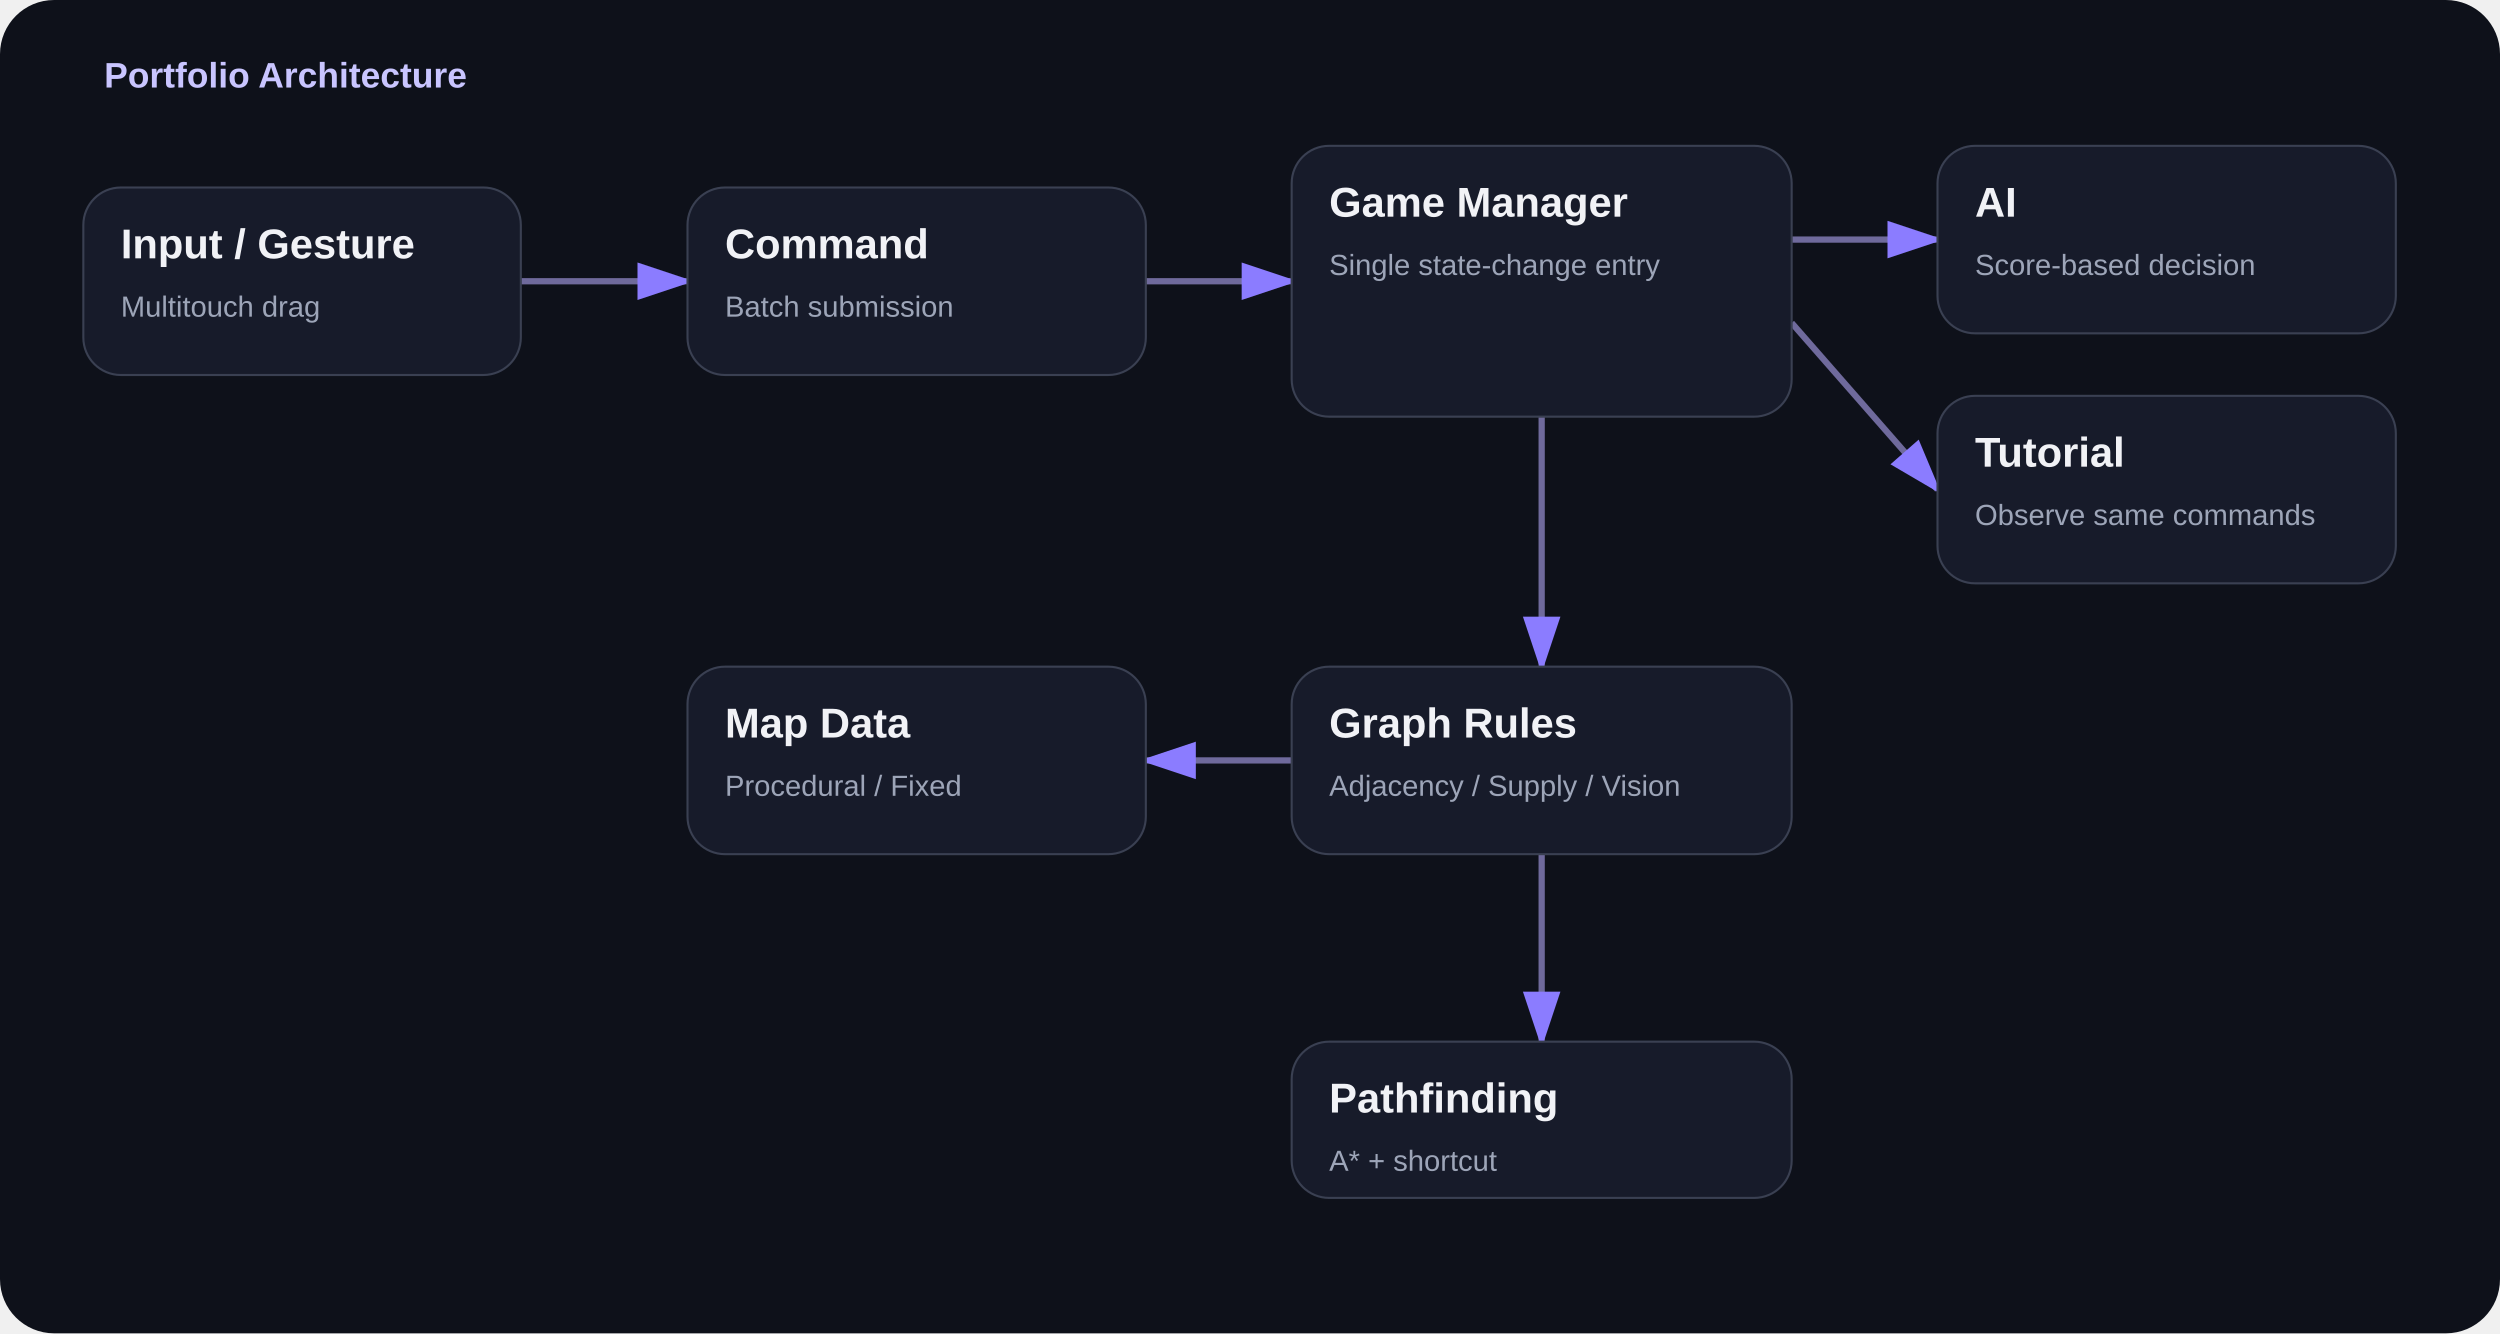
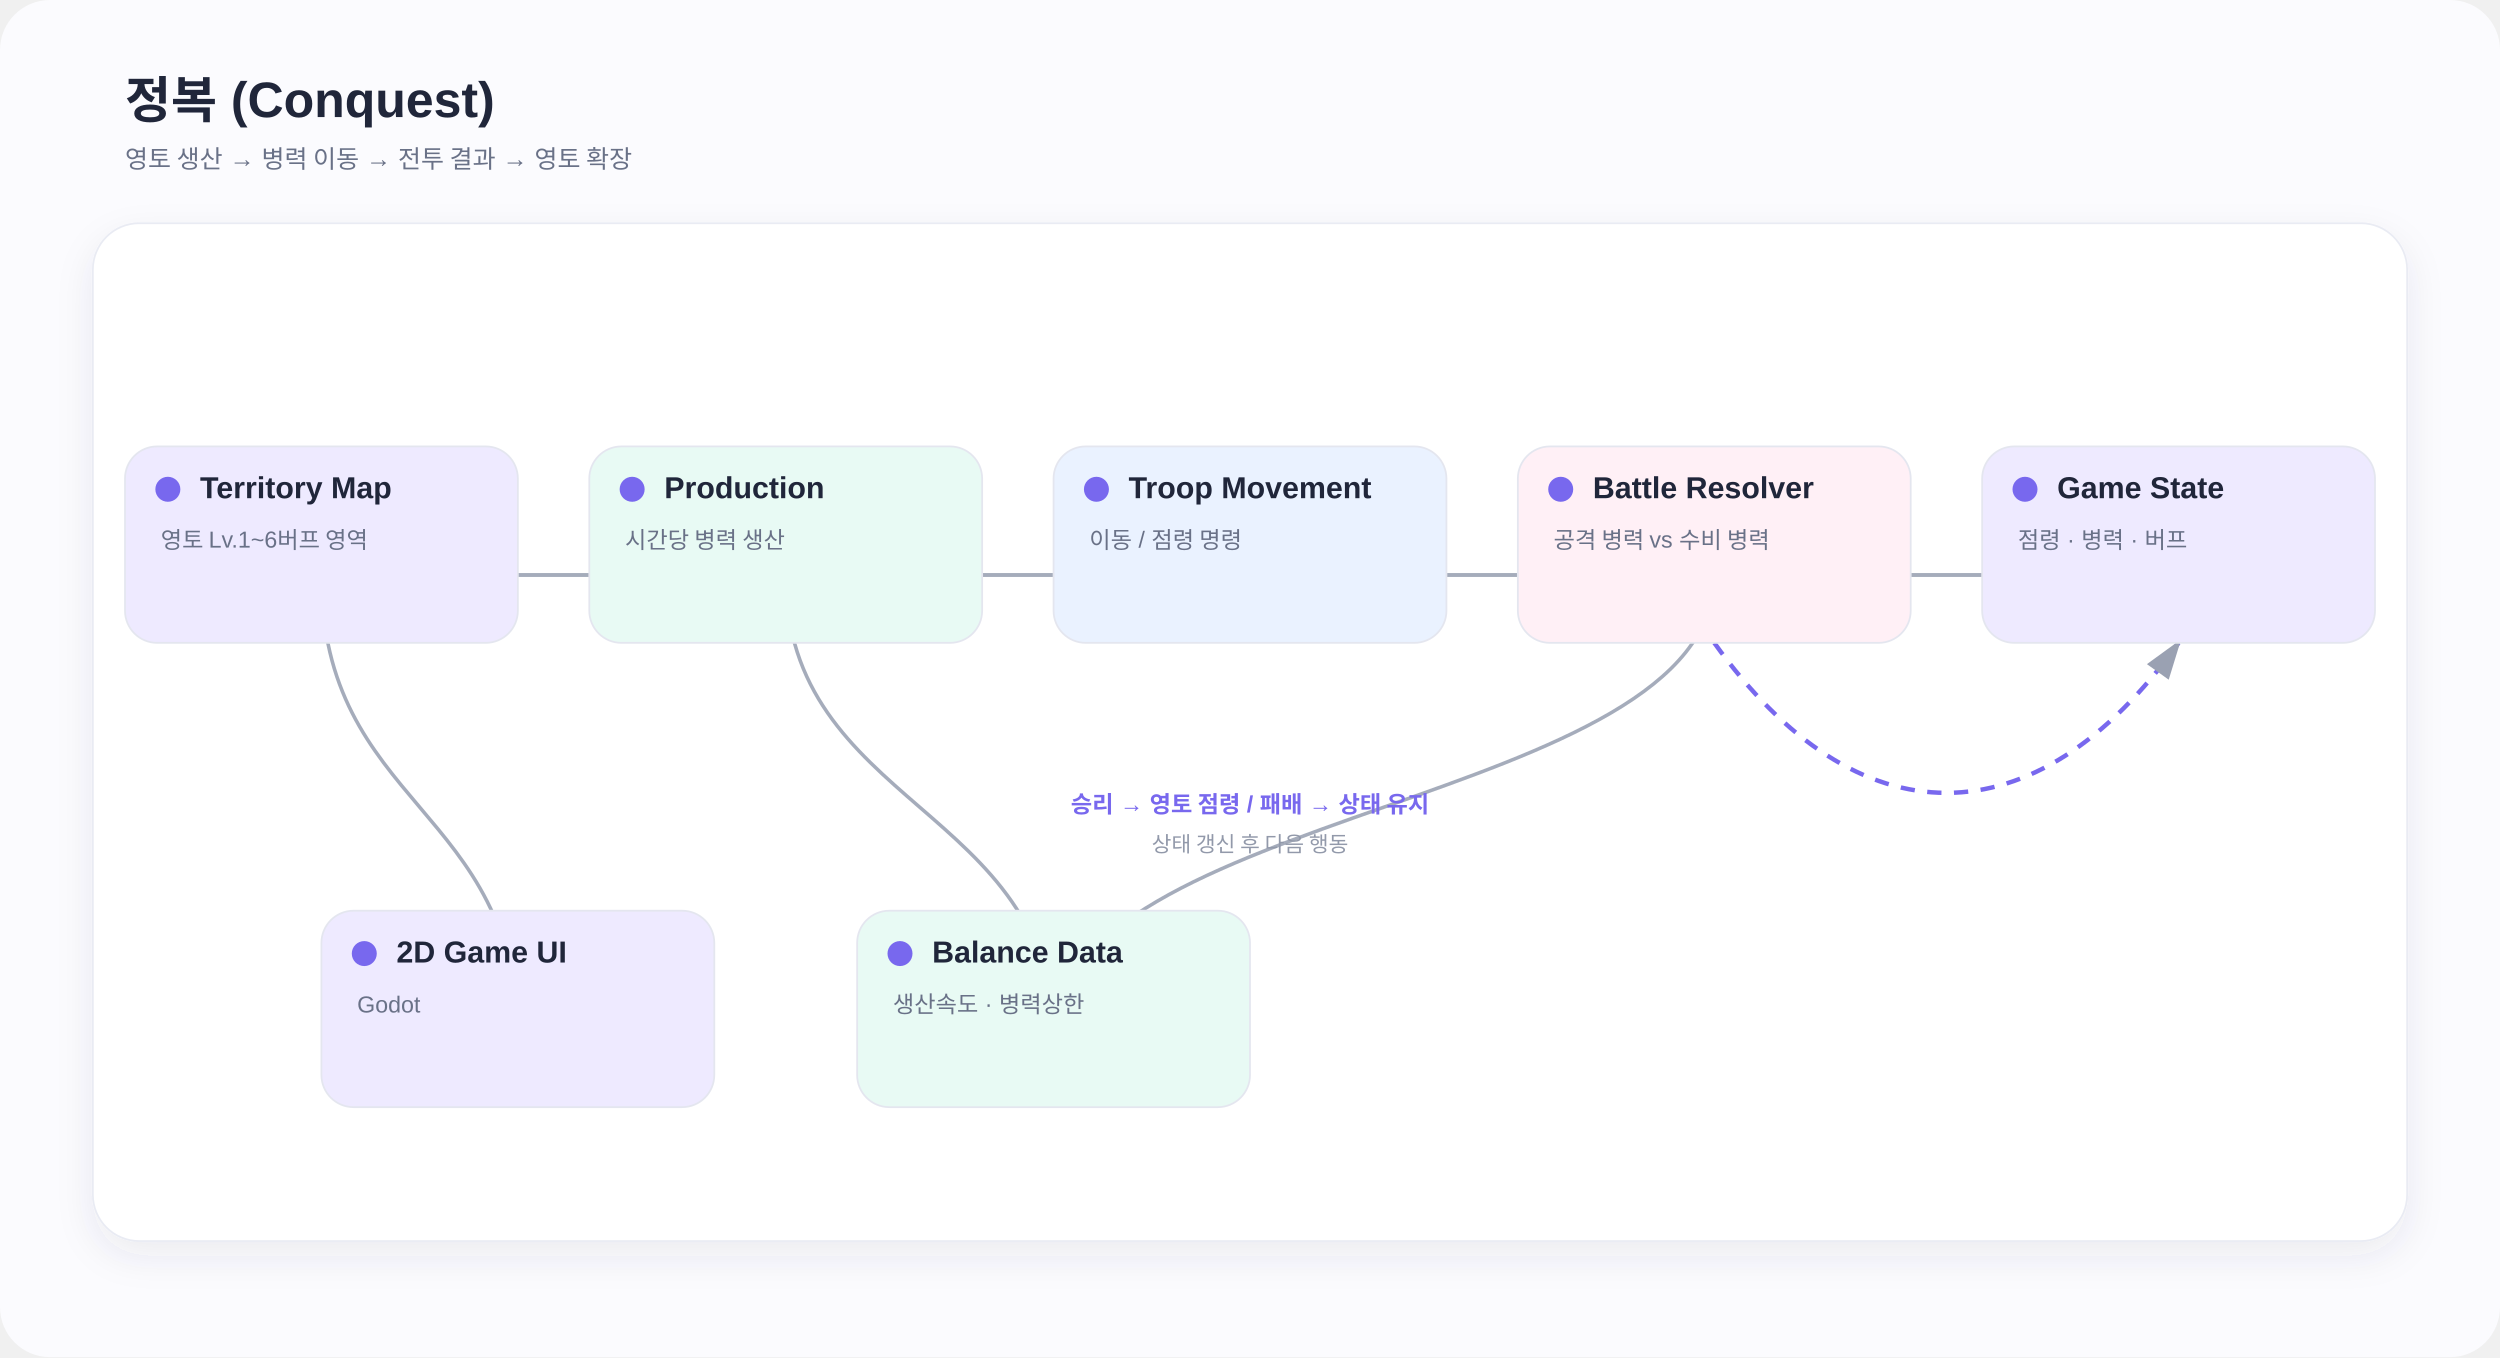
- <svg xmlns="http://www.w3.org/2000/svg" viewBox="0 0 1200 640">
+ <svg xmlns="http://www.w3.org/2000/svg" width="1400" height="760" viewBox="0 0 1400 760">
  <defs>
-     <marker id="arrow" markerWidth="10" markerHeight="10" refX="8" refY="3" orient="auto">
-       <path d="M0,0 L0,6 L9,3 z" fill="#8b7cff" />
+     <filter id="s">
+       <feDropShadow dx="0" dy="8" stdDeviation="10" flood-color="#35405c" flood-opacity=".08" />
+     </filter>
+     <marker id="a" markerWidth="10" markerHeight="10" refX="8" refY="3" orient="auto">
+       <path d="M0,0 L0,6 L9,3 z" fill="#9aa1b2" />
    </marker>
  </defs>
-   <rect width="1200" height="640" rx="26" fill="#0e111a" />
-   <text x="50" y="42" fill="#c9c5ff" font-size="17" font-family="Arial" font-weight="700">Portfolio Architecture</text>
-   <path d="M250,135 L330,135" stroke="#6f6a9c" stroke-width="3" fill="none" marker-end="url(#arrow)" />
-   <path d="M550,135 L620,135" stroke="#6f6a9c" stroke-width="3" fill="none" marker-end="url(#arrow)" />
-   <path d="M860,115 L930,115" stroke="#6f6a9c" stroke-width="3" fill="none" marker-end="url(#arrow)" />
-   <path d="M860,155 L930,235" stroke="#6f6a9c" stroke-width="3" fill="none" marker-end="url(#arrow)" />
-   <path d="M740,200 L740,320" stroke="#6f6a9c" stroke-width="3" fill="none" marker-end="url(#arrow)" />
-   <path d="M620,365 L550,365" stroke="#6f6a9c" stroke-width="3" fill="none" marker-end="url(#arrow)" />
-   <path d="M740,410 L740,500" stroke="#6f6a9c" stroke-width="3" fill="none" marker-end="url(#arrow)" />
+   <rect width="1400" height="760" rx="28" fill="#fbfbfe" />
+   <text x="70" y="66" font-family="Pretendard,Arial" font-size="28" font-weight="800" fill="#20263a">정복 (Conquest)</text>
+   <text x="70" y="94" font-family="Pretendard,Arial" font-size="14" fill="#697187">영토 생산 → 병력 이동 → 전투 결과 → 영토 확장</text>
+   <rect x="52" y="125" width="1296" height="570" rx="26" fill="#fff" stroke="#e9ebf3" filter="url(#s)" />
+   <path d="M290,582 C290,452.0 180,452.0 180,322" stroke="#a5acbb" stroke-width="2" fill="none" marker-end="url(#a)" />
+   <path d="M180,322 L440,322" stroke="#a5acbb" stroke-width="2" fill="none" marker-end="url(#a)" />
+   <path d="M440,322 L700,322" stroke="#a5acbb" stroke-width="2" fill="none" marker-end="url(#a)" />
+   <path d="M700,322 L960,322" stroke="#a5acbb" stroke-width="2" fill="none" marker-end="url(#a)" />
+   <path d="M960,322 L1220,322" stroke="#a5acbb" stroke-width="2" fill="none" marker-end="url(#a)" />
+   <path d="M1220,322 L180,322" stroke="#a5acbb" stroke-width="2" fill="none" marker-end="url(#a)" />
+   <path d="M590,582 C590,452.0 440,452.0 440,322" stroke="#a5acbb" stroke-width="2" fill="none" marker-end="url(#a)" />
+   <path d="M590,582 C590,452.0 960,452.0 960,322" stroke="#a5acbb" stroke-width="2" fill="none" marker-end="url(#a)" />
+   <path d="M960,360 C1040,472 1140,472 1220,360" stroke="#7868ee" stroke-width="2.5" stroke-dasharray="8 7" fill="none" marker-end="url(#a)" />
+   <text x="700" y="455" text-anchor="middle" font-family="Pretendard,Arial" font-size="13" font-weight="700" fill="#7868ee">승리 → 영토 점령 / 패배 → 상태 유지</text>
+   <text x="700" y="477" text-anchor="middle" font-family="Pretendard,Arial" font-size="12" fill="#9299aa">상태 갱신 후 다음 행동</text>
  <g>
-     <rect x="40" y="90" width="210" height="90" rx="18" fill="#171b2a" stroke="#3a4052" />
-     <text x="58" y="124" fill="#f1f2f6" font-size="20" font-family="Arial" font-weight="700">Input / Gesture</text>
-     <text x="58" y="152" fill="#9da5b8" font-size="14" font-family="Arial">Multitouch drag</text>
+     <rect x="70" y="250" width="220" height="110" rx="18" fill="#eeeaff" stroke="#e4e6ef" />
+     <circle cx="94" cy="274" r="7" fill="#7868ee" />
+     <text x="112" y="279" font-family="Pretendard,Arial" font-size="17" font-weight="800" fill="#20263a">Territory Map</text>
+     <text x="90" y="307" font-family="Pretendard,Arial" font-size="13" fill="#697187">영토 Lv.1~6<br />버프 영역</text>
  </g>
  <g>
-     <rect x="330" y="90" width="220" height="90" rx="18" fill="#171b2a" stroke="#3a4052" />
-     <text x="348" y="124" fill="#f1f2f6" font-size="20" font-family="Arial" font-weight="700">Command</text>
-     <text x="348" y="152" fill="#9da5b8" font-size="14" font-family="Arial">Batch submission</text>
+     <rect x="330" y="250" width="220" height="110" rx="18" fill="#e8faf4" stroke="#e4e6ef" />
+     <circle cx="354" cy="274" r="7" fill="#7868ee" />
+     <text x="372" y="279" font-family="Pretendard,Arial" font-size="17" font-weight="800" fill="#20263a">Production</text>
+     <text x="350" y="307" font-family="Pretendard,Arial" font-size="13" fill="#697187">시간당 병력 생산</text>
  </g>
  <g>
-     <rect x="620" y="70" width="240" height="130" rx="18" fill="#171b2a" stroke="#3a4052" />
-     <text x="638" y="104" fill="#f1f2f6" font-size="20" font-family="Arial" font-weight="700">Game Manager</text>
-     <text x="638" y="132" fill="#9da5b8" font-size="14" font-family="Arial">Single state-change entry</text>
+     <rect x="590" y="250" width="220" height="110" rx="18" fill="#eaf2ff" stroke="#e4e6ef" />
+     <circle cx="614" cy="274" r="7" fill="#7868ee" />
+     <text x="632" y="279" font-family="Pretendard,Arial" font-size="17" font-weight="800" fill="#20263a">Troop Movement</text>
+     <text x="610" y="307" font-family="Pretendard,Arial" font-size="13" fill="#697187">이동 / 점령 명령</text>
  </g>
  <g>
-     <rect x="930" y="70" width="220" height="90" rx="18" fill="#171b2a" stroke="#3a4052" />
-     <text x="948" y="104" fill="#f1f2f6" font-size="20" font-family="Arial" font-weight="700">AI</text>
-     <text x="948" y="132" fill="#9da5b8" font-size="14" font-family="Arial">Score-based decision</text>
+     <rect x="850" y="250" width="220" height="110" rx="18" fill="#fff0f6" stroke="#e4e6ef" />
+     <circle cx="874" cy="274" r="7" fill="#7868ee" />
+     <text x="892" y="279" font-family="Pretendard,Arial" font-size="17" font-weight="800" fill="#20263a">Battle Resolver</text>
+     <text x="870" y="307" font-family="Pretendard,Arial" font-size="13" fill="#697187">공격 병력 vs 수비 병력</text>
  </g>
  <g>
-     <rect x="930" y="190" width="220" height="90" rx="18" fill="#171b2a" stroke="#3a4052" />
-     <text x="948" y="224" fill="#f1f2f6" font-size="20" font-family="Arial" font-weight="700">Tutorial</text>
-     <text x="948" y="252" fill="#9da5b8" font-size="14" font-family="Arial">Observe same commands</text>
+     <rect x="1110" y="250" width="220" height="110" rx="18" fill="#eeeaff" stroke="#e4e6ef" />
+     <circle cx="1134" cy="274" r="7" fill="#7868ee" />
+     <text x="1152" y="279" font-family="Pretendard,Arial" font-size="17" font-weight="800" fill="#20263a">Game State</text>
+     <text x="1130" y="307" font-family="Pretendard,Arial" font-size="13" fill="#697187">점령 · 병력 · 버프</text>
  </g>
  <g>
-     <rect x="620" y="320" width="240" height="90" rx="18" fill="#171b2a" stroke="#3a4052" />
-     <text x="638" y="354" fill="#f1f2f6" font-size="20" font-family="Arial" font-weight="700">Graph Rules</text>
-     <text x="638" y="382" fill="#9da5b8" font-size="14" font-family="Arial">Adjacency / Supply / Vision</text>
+     <rect x="180" y="510" width="220" height="110" rx="18" fill="#eeeaff" stroke="#e4e6ef" />
+     <circle cx="204" cy="534" r="7" fill="#7868ee" />
+     <text x="222" y="539" font-family="Pretendard,Arial" font-size="17" font-weight="800" fill="#20263a">2D Game UI</text>
+     <text x="200" y="567" font-family="Pretendard,Arial" font-size="13" fill="#697187">Godot</text>
  </g>
  <g>
-     <rect x="330" y="320" width="220" height="90" rx="18" fill="#171b2a" stroke="#3a4052" />
-     <text x="348" y="354" fill="#f1f2f6" font-size="20" font-family="Arial" font-weight="700">Map Data</text>
-     <text x="348" y="382" fill="#9da5b8" font-size="14" font-family="Arial">Procedural / Fixed</text>
-   </g>
-   <g>
-     <rect x="620" y="500" width="240" height="75" rx="18" fill="#171b2a" stroke="#3a4052" />
-     <text x="638" y="534" fill="#f1f2f6" font-size="20" font-family="Arial" font-weight="700">Pathfinding</text>
-     <text x="638" y="562" fill="#9da5b8" font-size="14" font-family="Arial">A* + shortcut</text>
+     <rect x="480" y="510" width="220" height="110" rx="18" fill="#e8faf4" stroke="#e4e6ef" />
+     <circle cx="504" cy="534" r="7" fill="#7868ee" />
+     <text x="522" y="539" font-family="Pretendard,Arial" font-size="17" font-weight="800" fill="#20263a">Balance Data</text>
+     <text x="500" y="567" font-family="Pretendard,Arial" font-size="13" fill="#697187">생산속도 · 병력상한</text>
  </g>
</svg>
